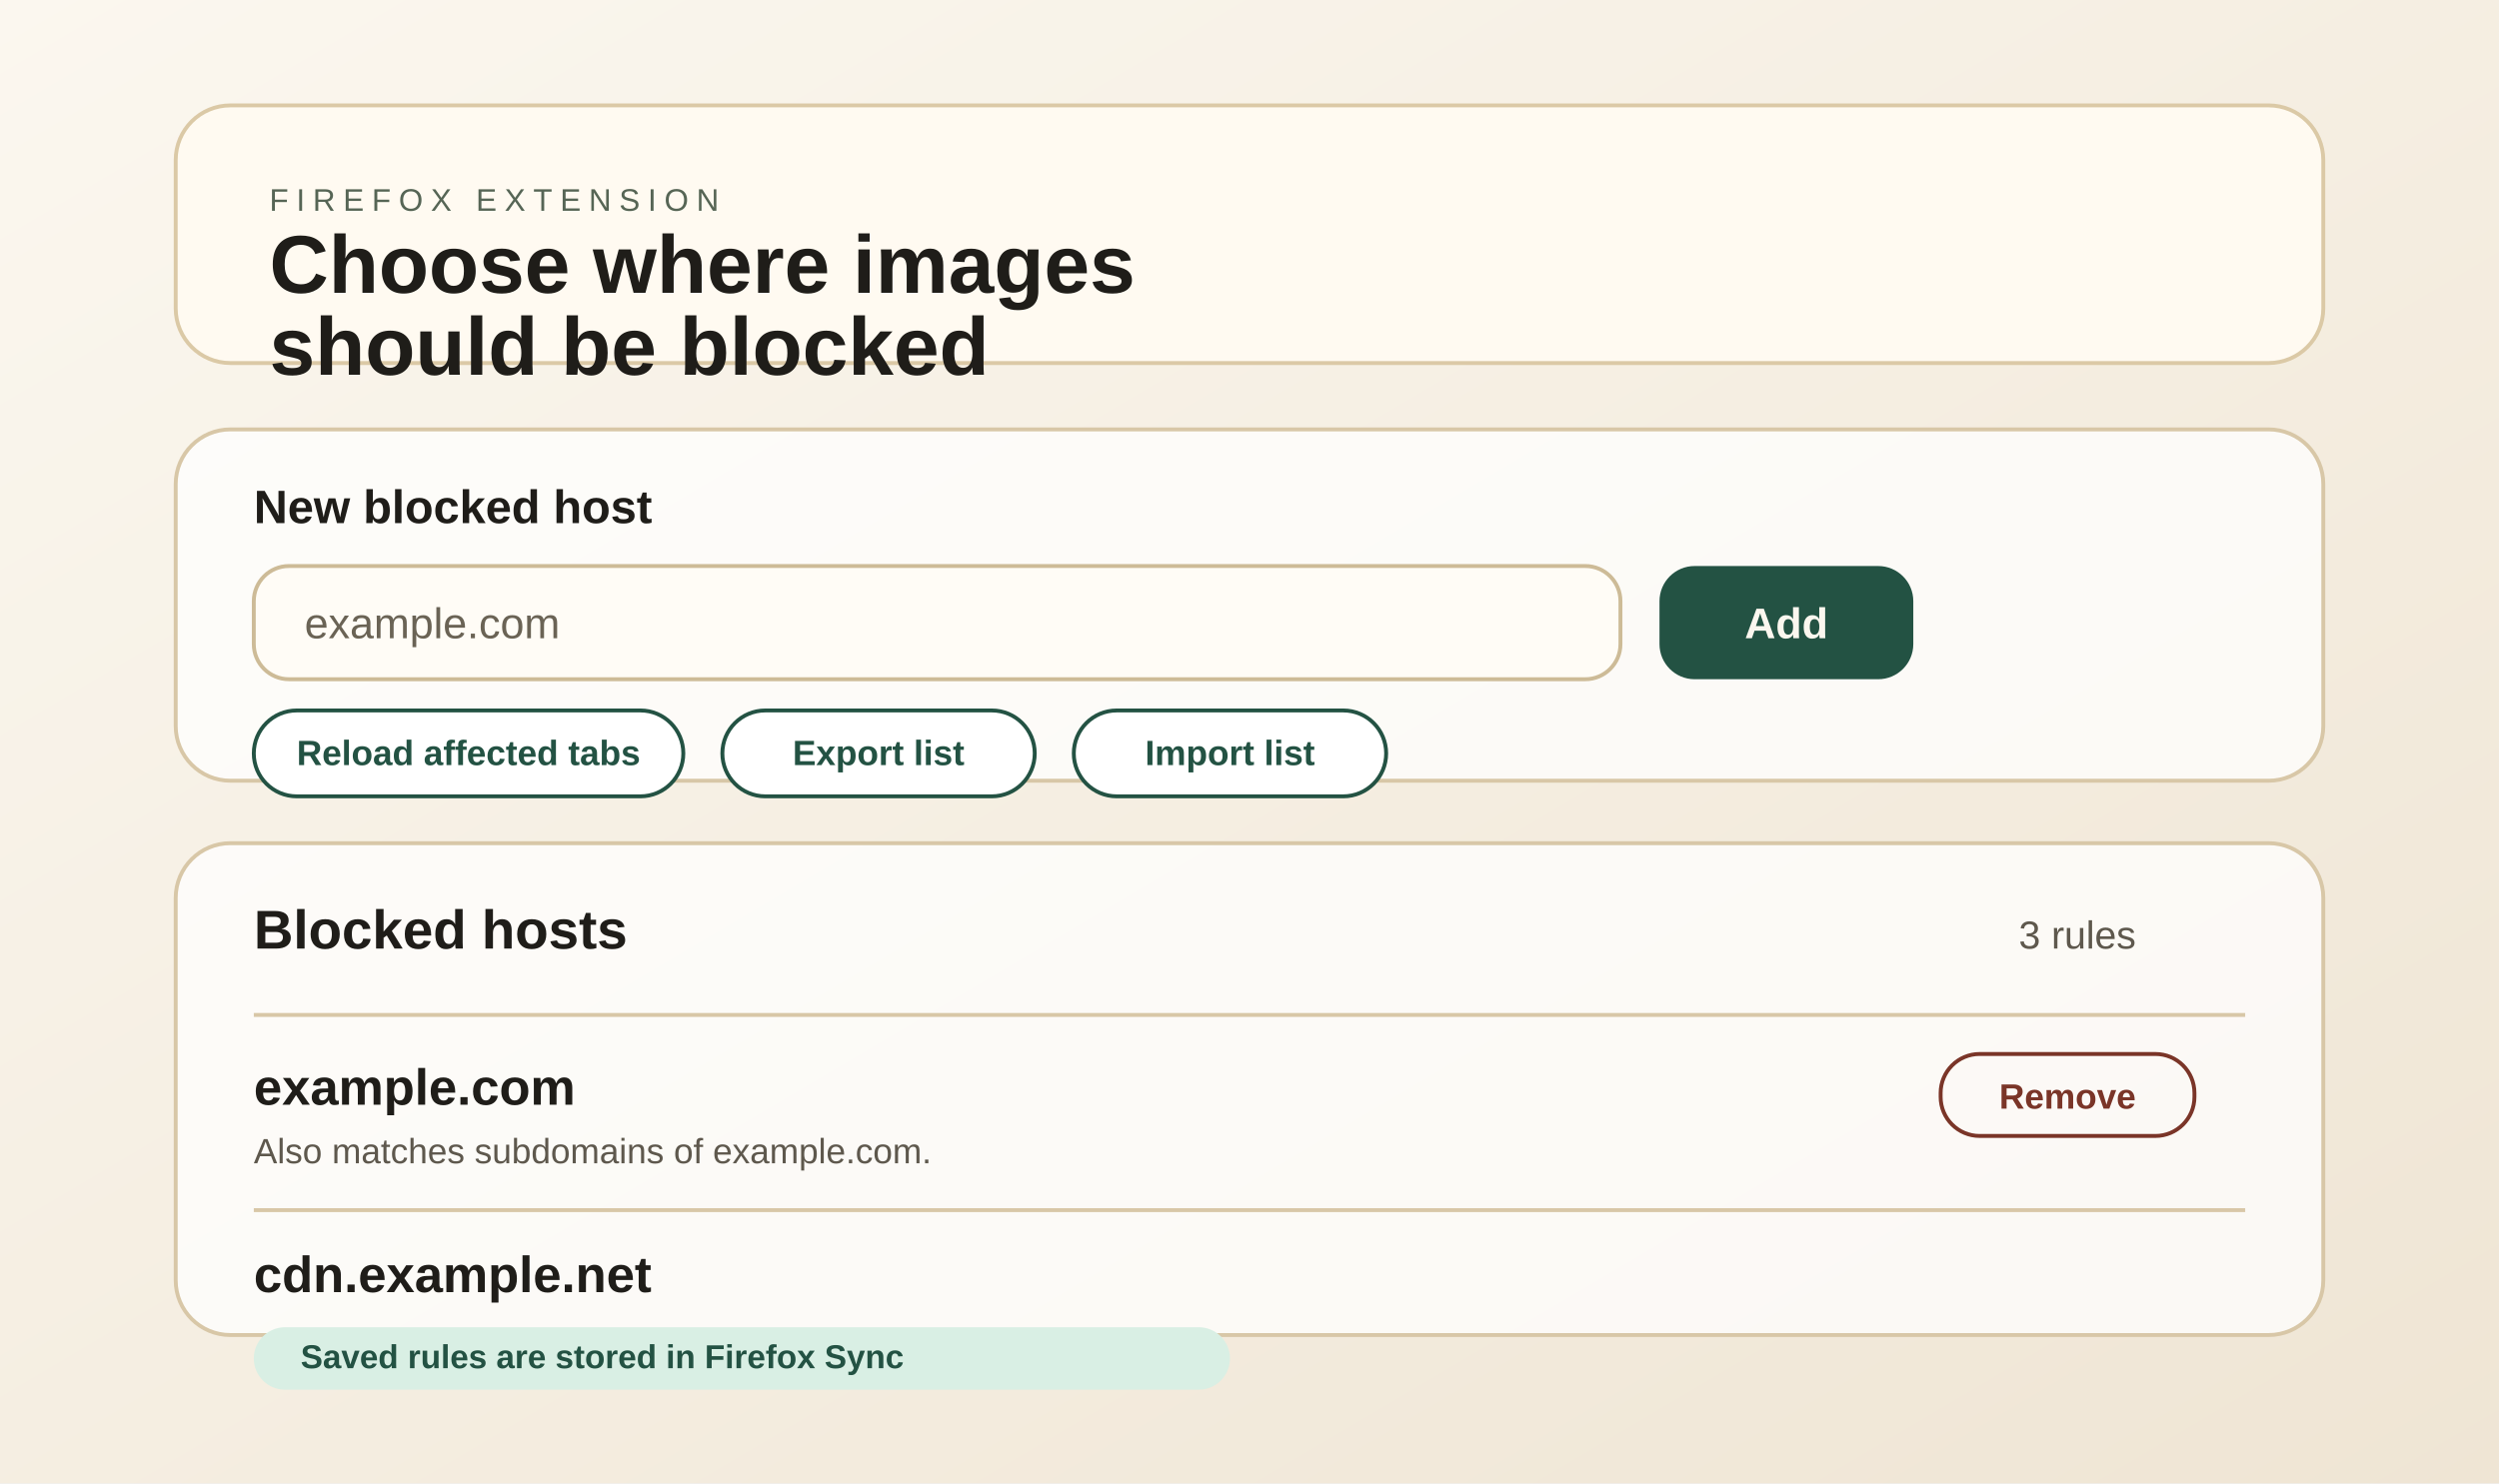
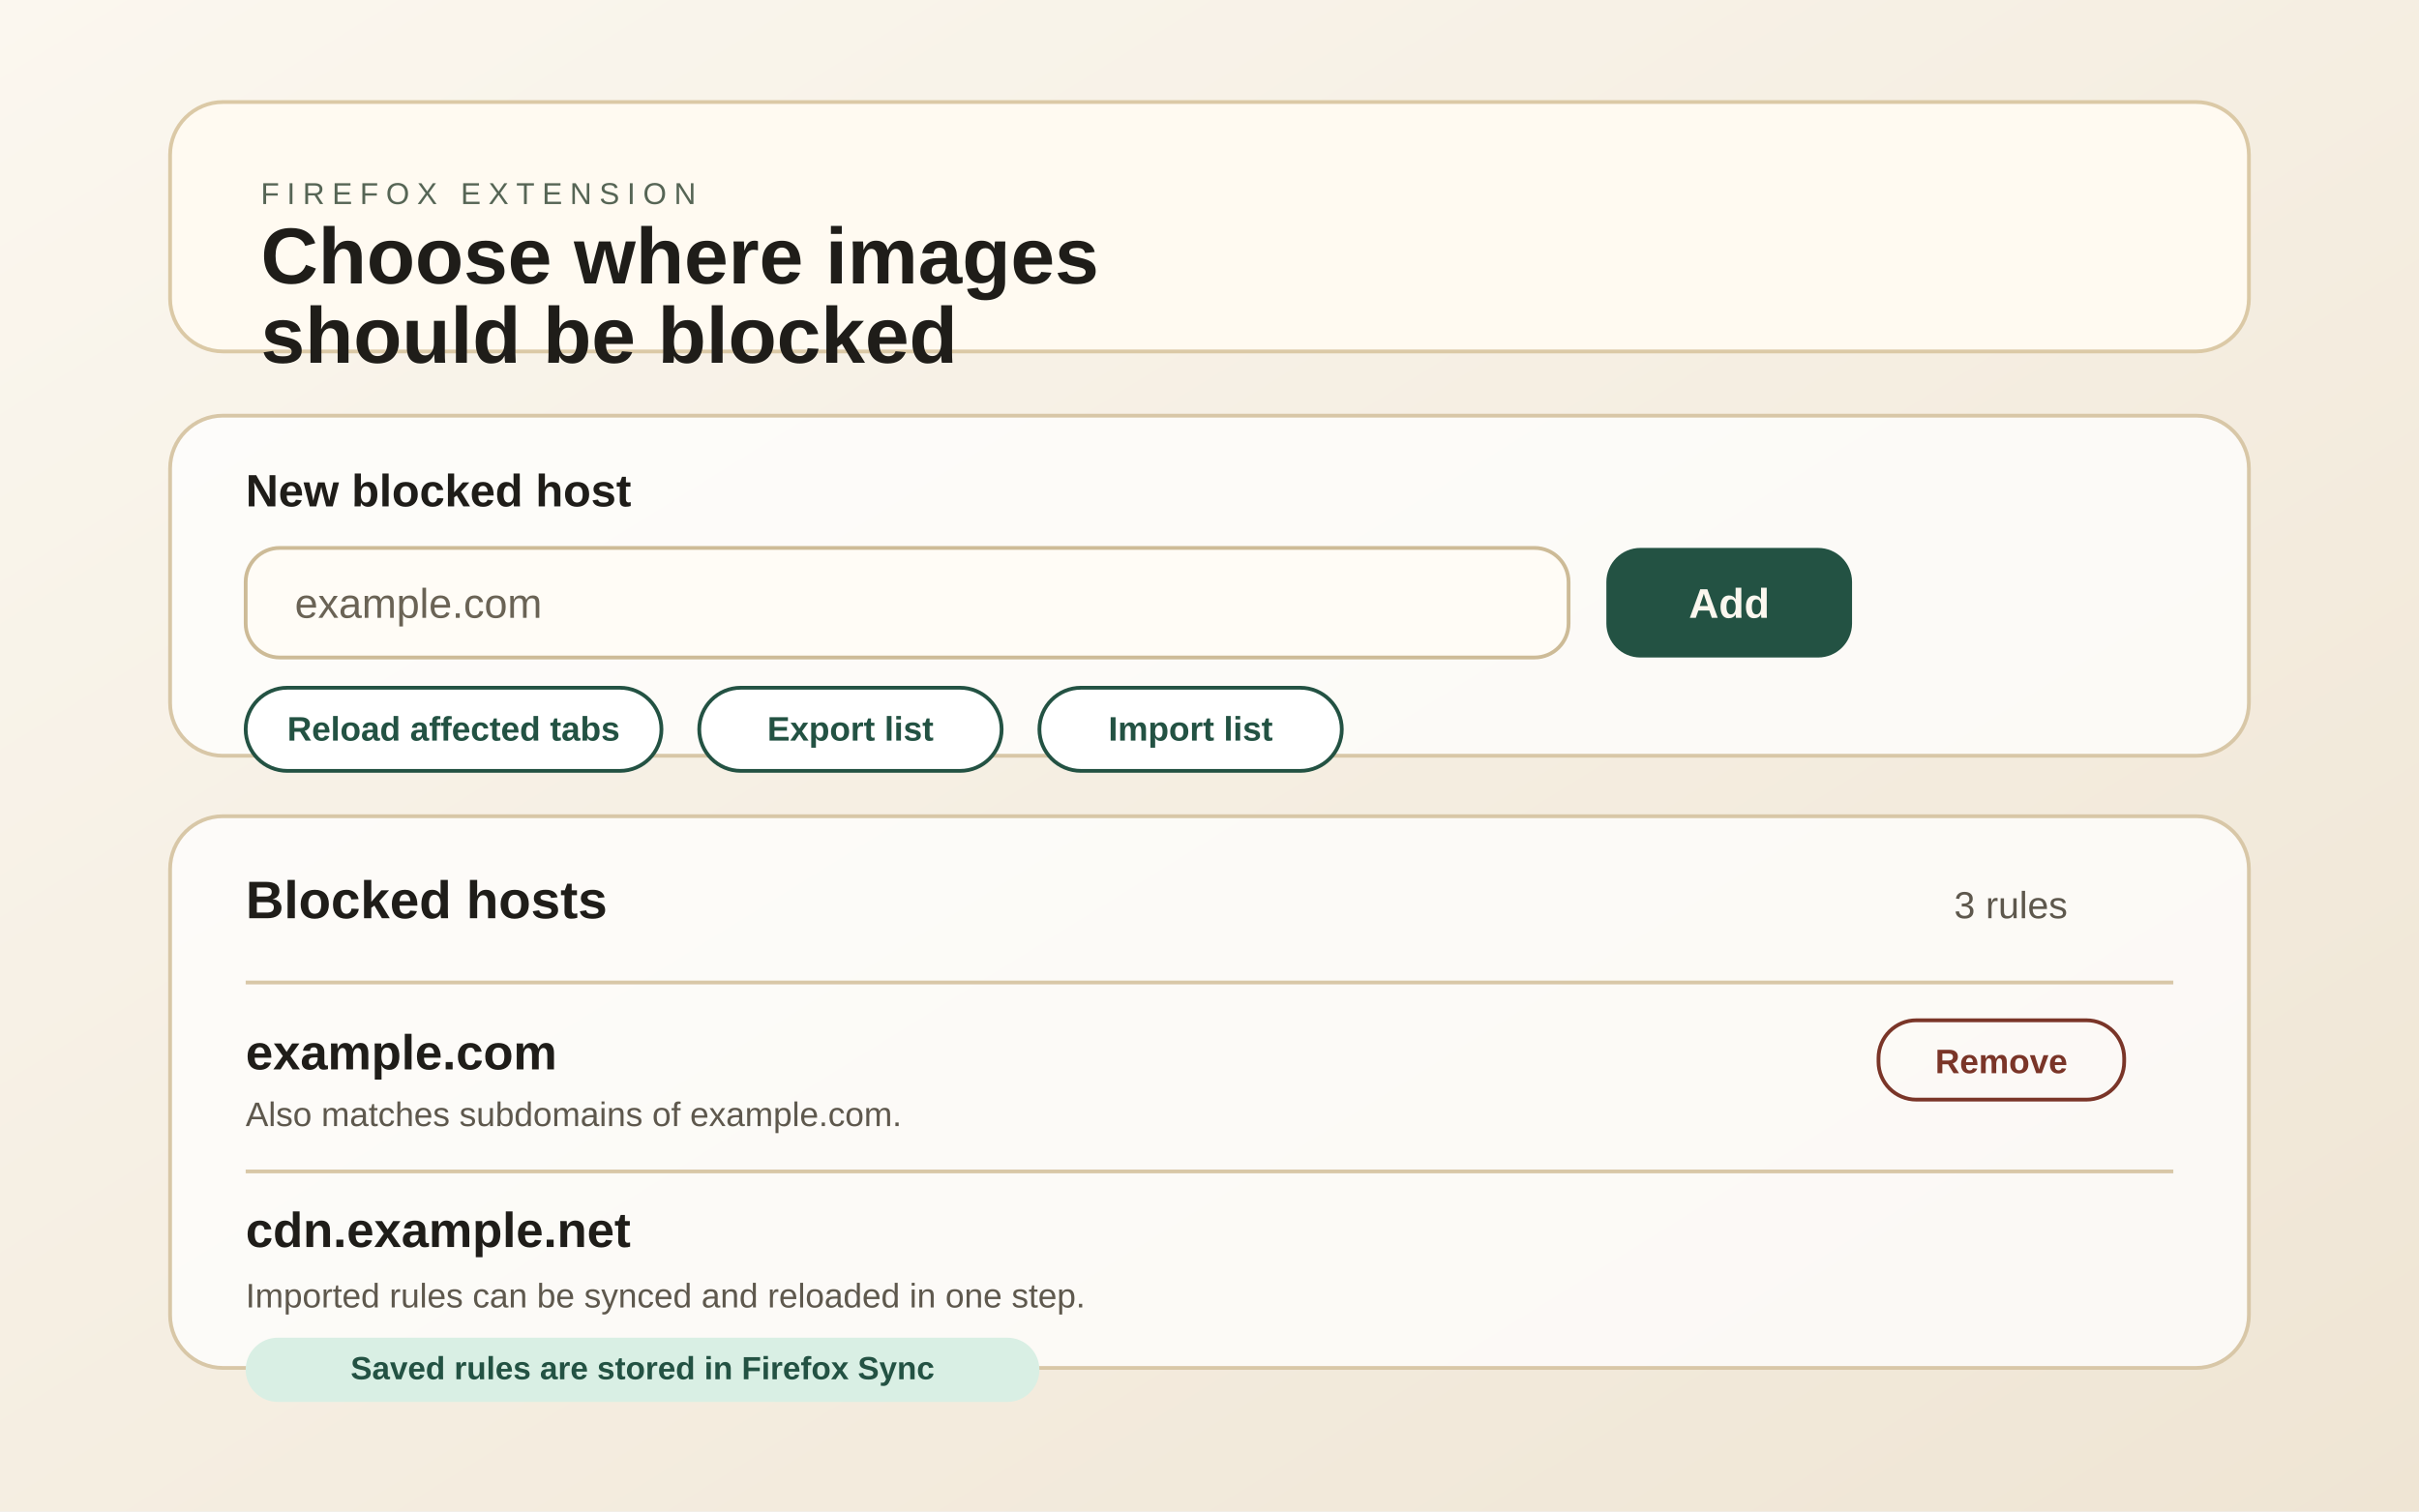
- <svg xmlns="http://www.w3.org/2000/svg" viewBox="0 0 1280 760" width="1280" height="760">
+ <svg xmlns="http://www.w3.org/2000/svg" viewBox="0 0 1280 800" width="1280" height="800">
  <defs>
    <linearGradient id="page" x1="0" y1="0" x2="1" y2="1">
      <stop offset="0%" stop-color="#fbf7ef" />
      <stop offset="100%" stop-color="#efe5d4" />
    </linearGradient>
  </defs>
-   <rect width="1280" height="760" fill="url(#page)" />
+   <rect width="1280" height="800" fill="url(#page)" />
  <rect x="90" y="54" width="1100" height="132" rx="28" fill="#fffaf1" stroke="#dbc9a6" stroke-width="2" />
  <text x="138" y="108" fill="#566555" font-size="16" font-family="Segoe UI, Arial, sans-serif" letter-spacing="4">FIREFOX EXTENSION</text>
  <text x="138" y="150" fill="#1f1d19" font-size="42" font-family="Segoe UI, Arial, sans-serif" font-weight="700">Choose where images</text>
  <text x="138" y="192" fill="#1f1d19" font-size="42" font-family="Segoe UI, Arial, sans-serif" font-weight="700">should be blocked</text>
  <rect x="90" y="220" width="1100" height="180" rx="28" fill="#ffffff" fill-opacity="0.75" stroke="#d8c7a7" stroke-width="2" />
  <text x="130" y="268" fill="#1f1d19" font-size="24" font-family="Segoe UI, Arial, sans-serif" font-weight="700">New blocked host</text>
  <rect x="130" y="290" width="700" height="58" rx="18" fill="#fffcf6" stroke="#cdbb97" stroke-width="2" />
  <text x="156" y="327" fill="#6a6355" font-size="22" font-family="Segoe UI, Arial, sans-serif">example.com</text>
  <rect x="850" y="290" width="130" height="58" rx="18" fill="#235243" />
  <text x="915" y="327" text-anchor="middle" fill="#fbf7ef" font-size="22" font-family="Segoe UI, Arial, sans-serif" font-weight="700">Add</text>
  <rect x="130" y="364" width="220" height="44" rx="22" fill="#ffffff" stroke="#235243" stroke-width="2" />
  <rect x="370" y="364" width="160" height="44" rx="22" fill="#ffffff" stroke="#235243" stroke-width="2" />
  <rect x="550" y="364" width="160" height="44" rx="22" fill="#ffffff" stroke="#235243" stroke-width="2" />
  <text x="240" y="392" text-anchor="middle" fill="#235243" font-size="18" font-family="Segoe UI, Arial, sans-serif" font-weight="700">Reload affected tabs</text>
  <text x="450" y="392" text-anchor="middle" fill="#235243" font-size="18" font-family="Segoe UI, Arial, sans-serif" font-weight="700">Export list</text>
  <text x="630" y="392" text-anchor="middle" fill="#235243" font-size="18" font-family="Segoe UI, Arial, sans-serif" font-weight="700">Import list</text>
-   <rect x="90" y="432" width="1100" height="252" rx="28" fill="#ffffff" fill-opacity="0.75" stroke="#d8c7a7" stroke-width="2" />
+   <rect x="90" y="432" width="1100" height="292" rx="28" fill="#ffffff" fill-opacity="0.75" stroke="#d8c7a7" stroke-width="2" />
  <text x="130" y="486" fill="#1f1d19" font-size="28" font-family="Segoe UI, Arial, sans-serif" font-weight="700">Blocked hosts</text>
  <text x="1034" y="486" fill="#5e584d" font-size="20" font-family="Segoe UI, Arial, sans-serif">3 rules</text>
  <line x1="130" y1="520" x2="1150" y2="520" stroke="#d8c7a7" stroke-width="2" />
  <text x="130" y="566" fill="#1f1d19" font-size="26" font-family="Segoe UI, Arial, sans-serif" font-weight="700">example.com</text>
  <text x="130" y="596" fill="#5e584d" font-size="18" font-family="Segoe UI, Arial, sans-serif">Also matches subdomains of example.com.</text>
  <rect x="994" y="540" width="130" height="42" rx="20" fill="none" stroke="#7a3528" stroke-width="2" />
  <text x="1059" y="568" text-anchor="middle" fill="#7a3528" font-size="18" font-family="Segoe UI, Arial, sans-serif" font-weight="700">Remove</text>
  <line x1="130" y1="620" x2="1150" y2="620" stroke="#d8c7a7" stroke-width="2" />
-   <text x="130" y="662" fill="#1f1d19" font-size="26" font-family="Segoe UI, Arial, sans-serif" font-weight="700">cdn.example.net</text>
-   <rect x="130" y="680" width="500" height="32" rx="16" fill="#d9efe4" />
-   <text x="154" y="701" fill="#235243" font-size="17" font-family="Segoe UI, Arial, sans-serif" font-weight="700">Saved rules are stored in Firefox Sync</text>
+   <text x="130" y="660" fill="#1f1d19" font-size="26" font-family="Segoe UI, Arial, sans-serif" font-weight="700">cdn.example.net</text>
+   <text x="130" y="692" fill="#5e584d" font-size="18" font-family="Segoe UI, Arial, sans-serif">Imported rules can be synced and reloaded in one step.</text>
+   <rect x="130" y="708" width="420" height="34" rx="17" fill="#d9efe4" />
+   <text x="340" y="730" text-anchor="middle" fill="#235243" font-size="17" font-family="Segoe UI, Arial, sans-serif" font-weight="700">Saved rules are stored in Firefox Sync</text>
</svg>
